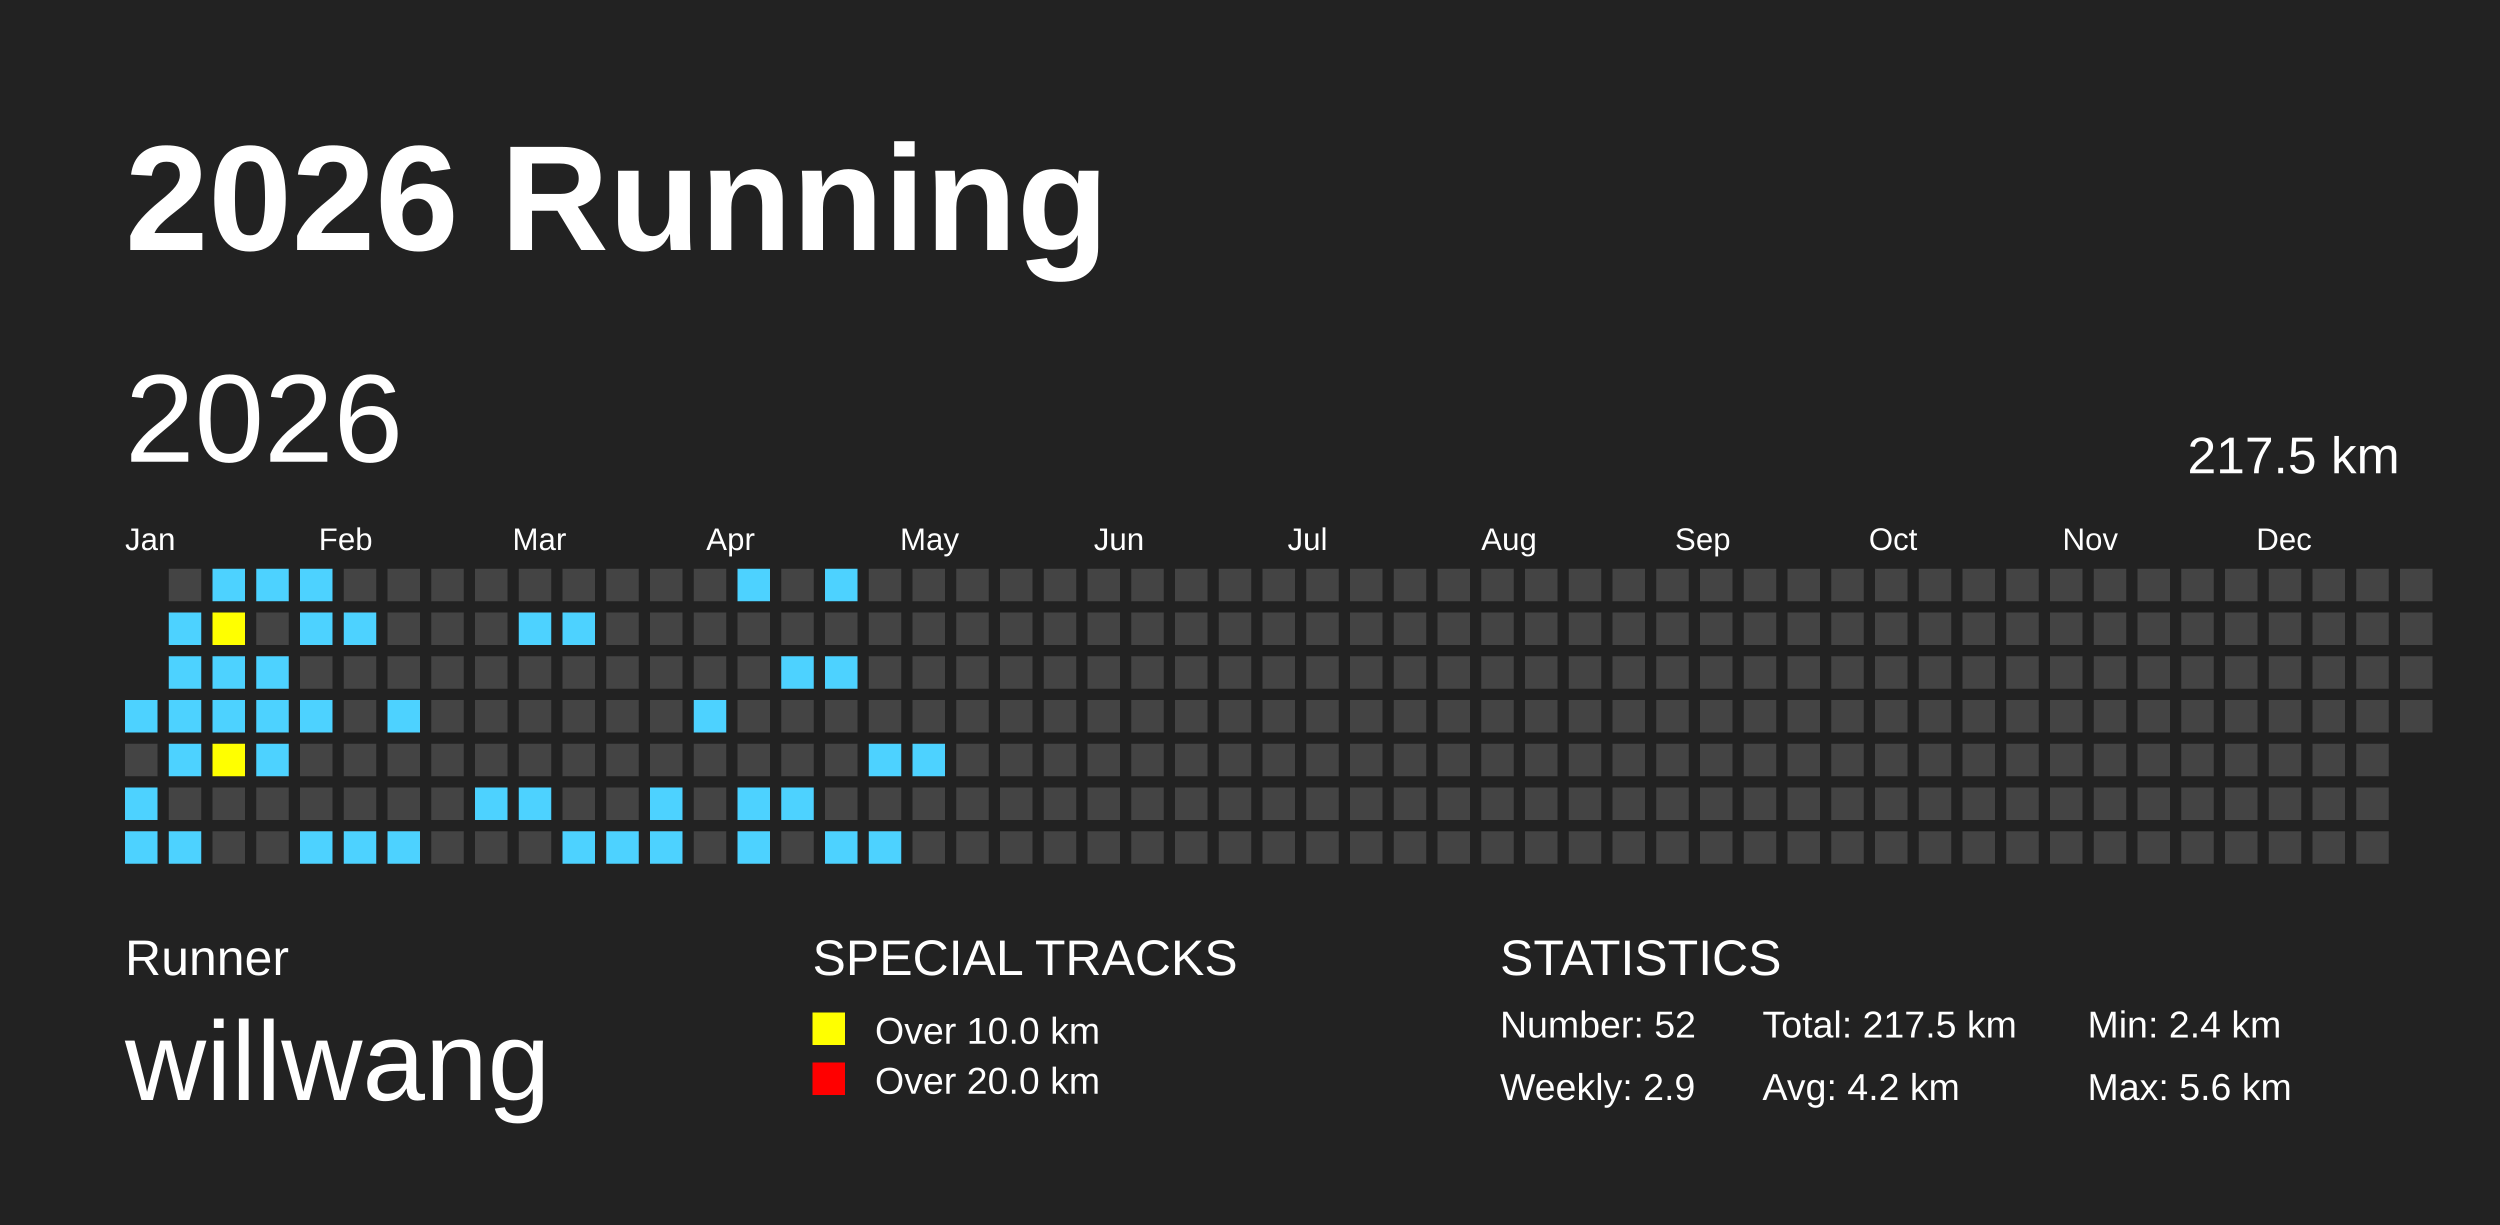
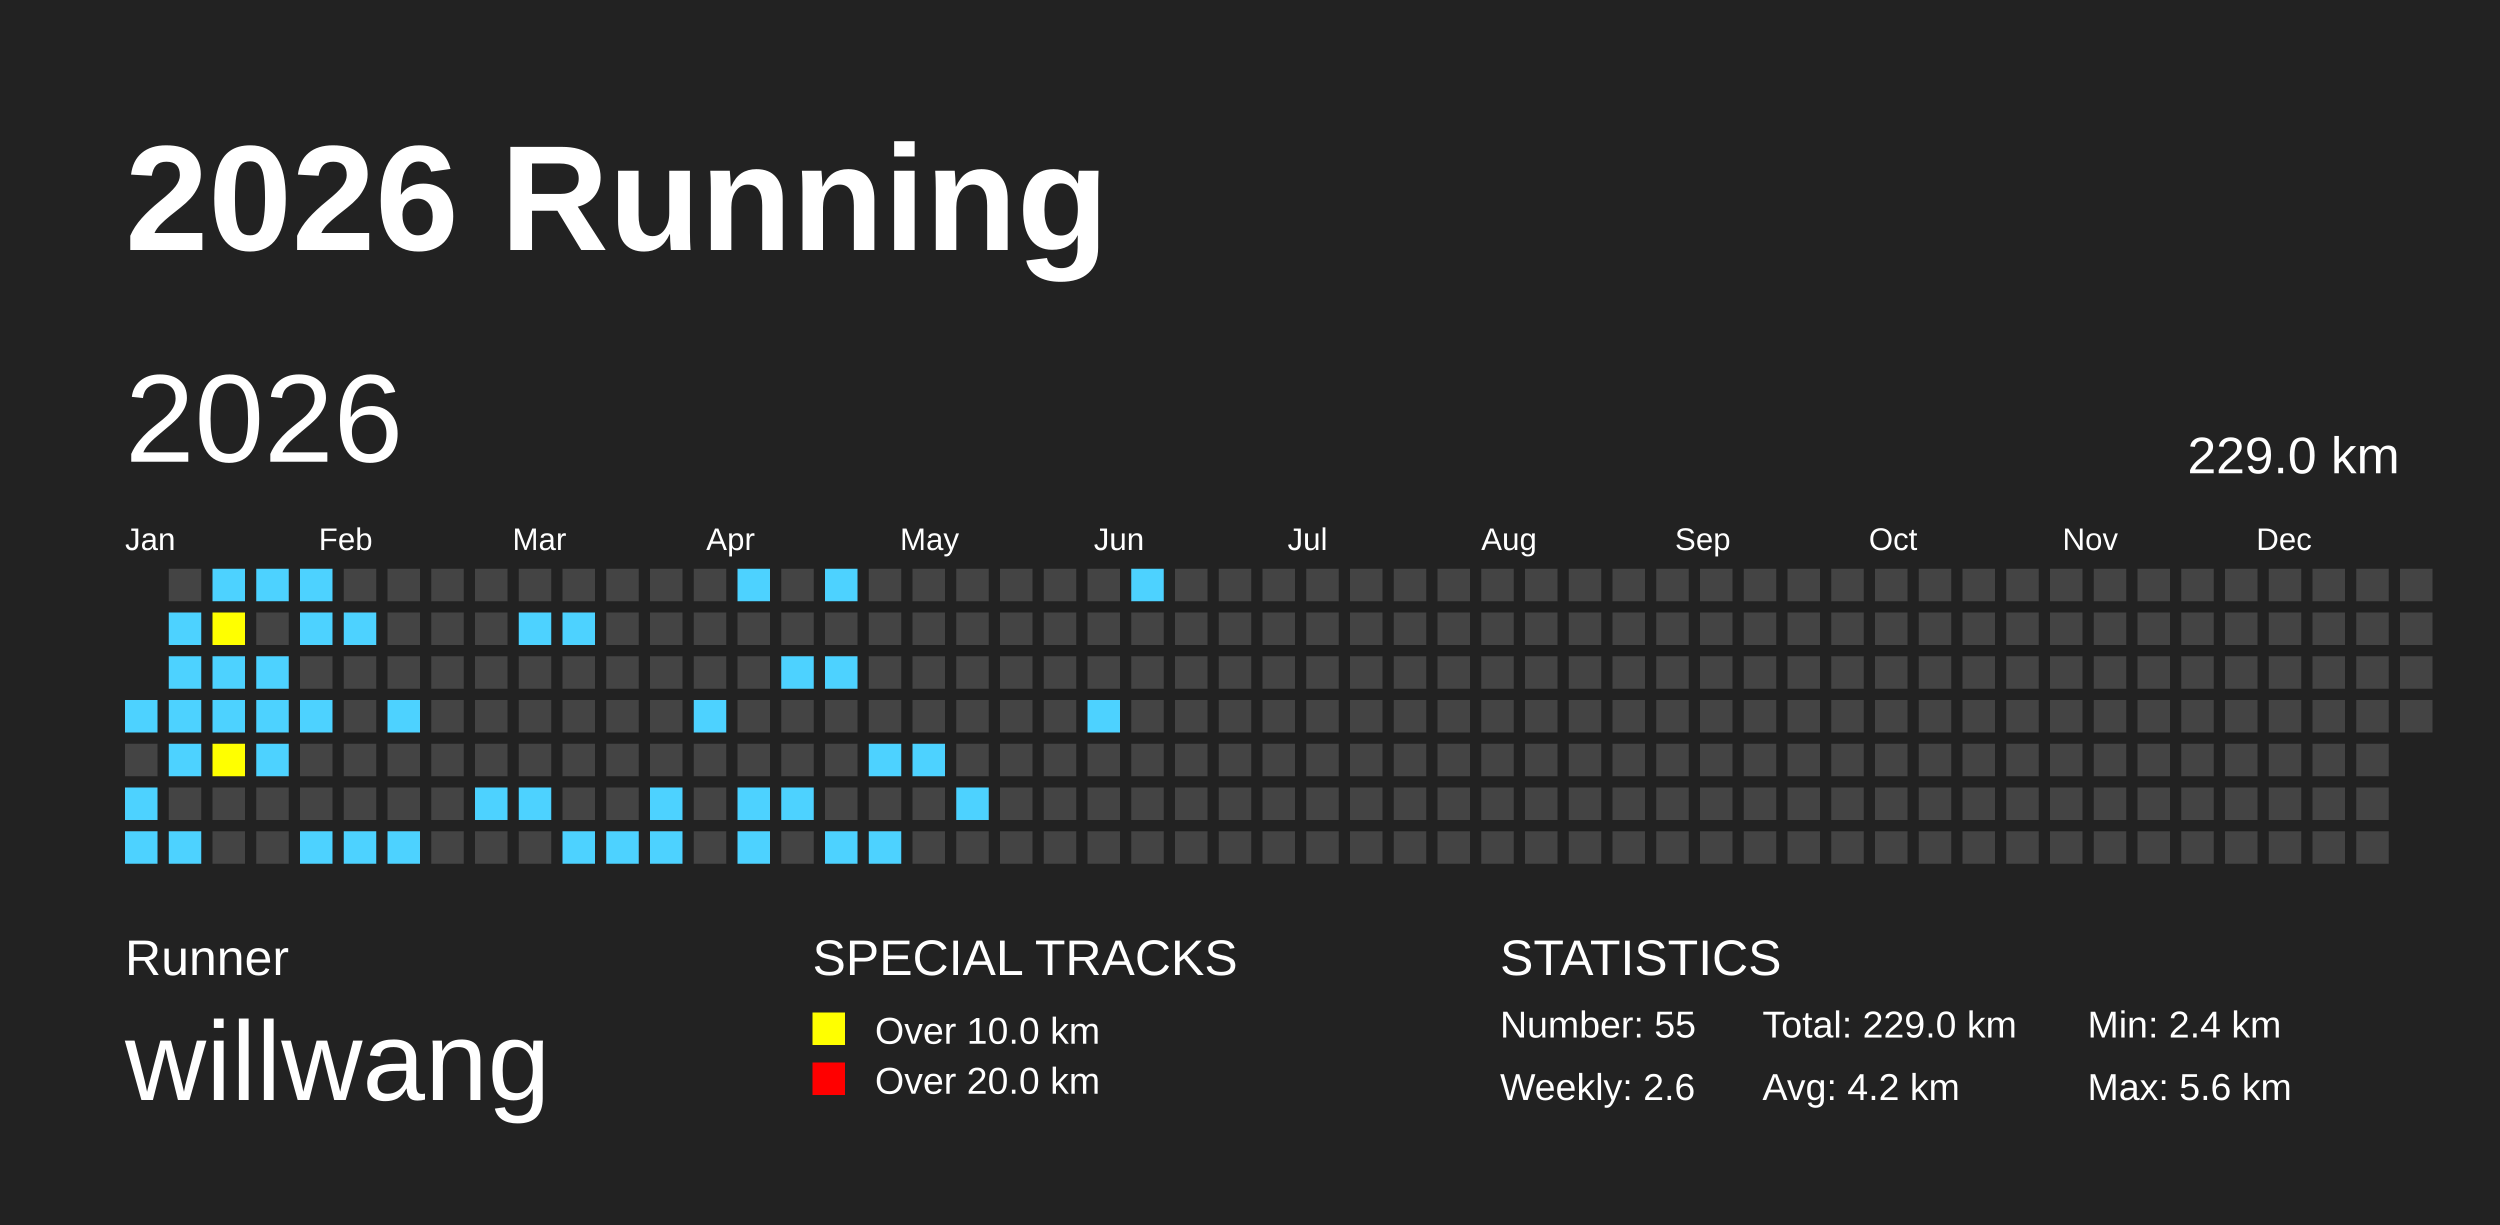
<svg xmlns="http://www.w3.org/2000/svg" baseProfile="full" height="98mm" version="1.1" viewBox="0,0,200,98" width="200mm">
  <defs />
  <rect fill="#222222" height="98" width="200" x="0" y="0" />
  <text fill="#FFFFFF" style="font-size:12px; font-family:Arial; font-weight:bold;" x="10" y="20">2026 Running</text>
  <text fill="#FFFFFF" style="font-size:4px; font-family:Arial" x="10" y="78">Runner</text>
  <text fill="#FFFFFF" style="font-size:9px; font-family:Arial" x="10" y="88">willwang</text>
  <text fill="#FFFFFF" style="font-size:4px; font-family:Arial" x="65" y="78">SPECIAL TRACKS</text>
  <rect fill="yellow" height="2.6" width="2.6" x="65" y="81" />
  <text fill="#FFFFFF" style="font-size:3px; font-family:Arial" x="70" y="83.5">Over 10.0 km</text>
  <rect fill="red" height="2.6" width="2.6" x="65" y="85" />
  <text fill="#FFFFFF" style="font-size:3px; font-family:Arial" x="70" y="87.5">Over 20.0 km</text>
  <text fill="#FFFFFF" style="font-size:4px; font-family:Arial" x="120" y="78">STATISTICS</text>
-   <text fill="#FFFFFF" style="font-size:3px; font-family:Arial" x="120" y="83">Number: 52</text>
-   <text fill="#FFFFFF" style="font-size:3px; font-family:Arial" x="120" y="88">Weekly: 2.9</text>
-   <text fill="#FFFFFF" style="font-size:3px; font-family:Arial" x="141" y="83">Total: 217.5 km</text>
+   <text fill="#FFFFFF" style="font-size:3px; font-family:Arial" x="120" y="83">Number: 55</text>
+   <text fill="#FFFFFF" style="font-size:3px; font-family:Arial" x="120" y="88">Weekly: 2.6</text>
+   <text fill="#FFFFFF" style="font-size:3px; font-family:Arial" x="141" y="83">Total: 229.0 km</text>
  <text fill="#FFFFFF" style="font-size:3px; font-family:Arial" x="141" y="88">Avg: 4.2 km</text>
  <text fill="#FFFFFF" style="font-size:3px; font-family:Arial" x="167" y="83">Min: 2.4 km</text>
  <text fill="#FFFFFF" style="font-size:3px; font-family:Arial" x="167" y="88">Max: 5.6 km</text>
  <text dominant-baseline="hanging" fill="#FFFFFF" style="font-size:10.0px; font-family:Arial;" x="10" y="30">2026</text>
-   <text dominant-baseline="hanging" fill="#FFFFFF" style="font-size:4.125px; font-family:Arial;" x="175" y="35">217.5 km</text>
+   <text dominant-baseline="hanging" fill="#FFFFFF" style="font-size:4.125px; font-family:Arial;" x="175" y="35">229.0 km</text>
  <text fill="#FFFFFF" style="font-size:2.5px; font-family:Arial" x="10.0" y="44">Jan</text>
  <text fill="#FFFFFF" style="font-size:2.5px; font-family:Arial" x="25.5" y="44">Feb</text>
  <text fill="#FFFFFF" style="font-size:2.5px; font-family:Arial" x="41.0" y="44">Mar</text>
  <text fill="#FFFFFF" style="font-size:2.5px; font-family:Arial" x="56.5" y="44">Apr</text>
  <text fill="#FFFFFF" style="font-size:2.5px; font-family:Arial" x="72.0" y="44">May</text>
  <text fill="#FFFFFF" style="font-size:2.5px; font-family:Arial" x="87.5" y="44">Jun</text>
  <text fill="#FFFFFF" style="font-size:2.5px; font-family:Arial" x="103.0" y="44">Jul</text>
  <text fill="#FFFFFF" style="font-size:2.5px; font-family:Arial" x="118.5" y="44">Aug</text>
  <text fill="#FFFFFF" style="font-size:2.5px; font-family:Arial" x="134.0" y="44">Sep</text>
  <text fill="#FFFFFF" style="font-size:2.5px; font-family:Arial" x="149.5" y="44">Oct</text>
  <text fill="#FFFFFF" style="font-size:2.5px; font-family:Arial" x="165.0" y="44">Nov</text>
  <text fill="#FFFFFF" style="font-size:2.5px; font-family:Arial" x="180.5" y="44">Dec</text>
  <rect fill="#4DD2FF" height="2.6" width="2.6" x="10.0" y="56.0" />
  <rect fill="#444444" height="2.6" width="2.6" x="10.0" y="59.5" />
  <rect fill="#4DD2FF" height="2.6" width="2.6" x="10.0" y="63.0" />
  <rect fill="#4DD2FF" height="2.6" width="2.6" x="10.0" y="66.5" />
  <rect fill="#444444" height="2.6" width="2.6" x="13.5" y="45.5" />
  <rect fill="#4DD2FF" height="2.6" width="2.6" x="13.5" y="49.0" />
  <rect fill="#4DD2FF" height="2.6" width="2.6" x="13.5" y="52.5" />
  <rect fill="#4DD2FF" height="2.6" width="2.6" x="13.5" y="56.0" />
  <rect fill="#4DD2FF" height="2.6" width="2.6" x="13.5" y="59.5" />
  <rect fill="#444444" height="2.6" width="2.6" x="13.5" y="63.0" />
  <rect fill="#4DD2FF" height="2.6" width="2.6" x="13.5" y="66.5" />
  <rect fill="#4DD2FF" height="2.6" width="2.6" x="17.0" y="45.5" />
  <rect fill="yellow" height="2.6" width="2.6" x="17.0" y="49.0" />
  <rect fill="#4DD2FF" height="2.6" width="2.6" x="17.0" y="52.5" />
  <rect fill="#4DD2FF" height="2.6" width="2.6" x="17.0" y="56.0" />
  <rect fill="yellow" height="2.6" width="2.6" x="17.0" y="59.5" />
  <rect fill="#444444" height="2.6" width="2.6" x="17.0" y="63.0" />
  <rect fill="#444444" height="2.6" width="2.6" x="17.0" y="66.5" />
  <rect fill="#4DD2FF" height="2.6" width="2.6" x="20.5" y="45.5" />
  <rect fill="#444444" height="2.6" width="2.6" x="20.5" y="49.0" />
  <rect fill="#4DD2FF" height="2.6" width="2.6" x="20.5" y="52.5" />
  <rect fill="#4DD2FF" height="2.6" width="2.6" x="20.5" y="56.0" />
  <rect fill="#4DD2FF" height="2.6" width="2.6" x="20.5" y="59.5" />
  <rect fill="#444444" height="2.6" width="2.6" x="20.5" y="63.0" />
  <rect fill="#444444" height="2.6" width="2.6" x="20.5" y="66.5" />
  <rect fill="#4DD2FF" height="2.6" width="2.6" x="24.0" y="45.5" />
  <rect fill="#4DD2FF" height="2.6" width="2.6" x="24.0" y="49.0" />
  <rect fill="#444444" height="2.6" width="2.6" x="24.0" y="52.5" />
  <rect fill="#4DD2FF" height="2.6" width="2.6" x="24.0" y="56.0" />
  <rect fill="#444444" height="2.6" width="2.6" x="24.0" y="59.5" />
  <rect fill="#444444" height="2.6" width="2.6" x="24.0" y="63.0" />
  <rect fill="#4DD2FF" height="2.6" width="2.6" x="24.0" y="66.5" />
  <rect fill="#444444" height="2.6" width="2.6" x="27.5" y="45.5" />
  <rect fill="#4DD2FF" height="2.6" width="2.6" x="27.5" y="49.0" />
  <rect fill="#444444" height="2.6" width="2.6" x="27.5" y="52.5" />
  <rect fill="#444444" height="2.6" width="2.6" x="27.5" y="56.0" />
  <rect fill="#444444" height="2.6" width="2.6" x="27.5" y="59.5" />
  <rect fill="#444444" height="2.6" width="2.6" x="27.5" y="63.0" />
  <rect fill="#4DD2FF" height="2.6" width="2.6" x="27.5" y="66.5" />
  <rect fill="#444444" height="2.6" width="2.6" x="31.0" y="45.5" />
  <rect fill="#444444" height="2.6" width="2.6" x="31.0" y="49.0" />
  <rect fill="#444444" height="2.6" width="2.6" x="31.0" y="52.5" />
  <rect fill="#4DD2FF" height="2.6" width="2.6" x="31.0" y="56.0" />
  <rect fill="#444444" height="2.6" width="2.6" x="31.0" y="59.5" />
  <rect fill="#444444" height="2.6" width="2.6" x="31.0" y="63.0" />
  <rect fill="#4DD2FF" height="2.6" width="2.6" x="31.0" y="66.5" />
  <rect fill="#444444" height="2.6" width="2.6" x="34.5" y="45.5" />
  <rect fill="#444444" height="2.6" width="2.6" x="34.5" y="49.0" />
  <rect fill="#444444" height="2.6" width="2.6" x="34.5" y="52.5" />
  <rect fill="#444444" height="2.6" width="2.6" x="34.5" y="56.0" />
  <rect fill="#444444" height="2.6" width="2.6" x="34.5" y="59.5" />
  <rect fill="#444444" height="2.6" width="2.6" x="34.5" y="63.0" />
  <rect fill="#444444" height="2.6" width="2.6" x="34.5" y="66.5" />
  <rect fill="#444444" height="2.6" width="2.6" x="38.0" y="45.5" />
  <rect fill="#444444" height="2.6" width="2.6" x="38.0" y="49.0" />
  <rect fill="#444444" height="2.6" width="2.6" x="38.0" y="52.5" />
  <rect fill="#444444" height="2.6" width="2.6" x="38.0" y="56.0" />
  <rect fill="#444444" height="2.6" width="2.6" x="38.0" y="59.5" />
  <rect fill="#4DD2FF" height="2.6" width="2.6" x="38.0" y="63.0" />
  <rect fill="#444444" height="2.6" width="2.6" x="38.0" y="66.5" />
  <rect fill="#444444" height="2.6" width="2.6" x="41.5" y="45.5" />
  <rect fill="#4DD2FF" height="2.6" width="2.6" x="41.5" y="49.0" />
  <rect fill="#444444" height="2.6" width="2.6" x="41.5" y="52.5" />
  <rect fill="#444444" height="2.6" width="2.6" x="41.5" y="56.0" />
  <rect fill="#444444" height="2.6" width="2.6" x="41.5" y="59.5" />
  <rect fill="#4DD2FF" height="2.6" width="2.6" x="41.5" y="63.0" />
  <rect fill="#444444" height="2.6" width="2.6" x="41.5" y="66.5" />
  <rect fill="#444444" height="2.6" width="2.6" x="45.0" y="45.5" />
  <rect fill="#4DD2FF" height="2.6" width="2.6" x="45.0" y="49.0" />
  <rect fill="#444444" height="2.6" width="2.6" x="45.0" y="52.5" />
  <rect fill="#444444" height="2.6" width="2.6" x="45.0" y="56.0" />
  <rect fill="#444444" height="2.6" width="2.6" x="45.0" y="59.5" />
  <rect fill="#444444" height="2.6" width="2.6" x="45.0" y="63.0" />
  <rect fill="#4DD2FF" height="2.6" width="2.6" x="45.0" y="66.5" />
  <rect fill="#444444" height="2.6" width="2.6" x="48.5" y="45.5" />
  <rect fill="#444444" height="2.6" width="2.6" x="48.5" y="49.0" />
  <rect fill="#444444" height="2.6" width="2.6" x="48.5" y="52.5" />
  <rect fill="#444444" height="2.6" width="2.6" x="48.5" y="56.0" />
  <rect fill="#444444" height="2.6" width="2.6" x="48.5" y="59.5" />
  <rect fill="#444444" height="2.6" width="2.6" x="48.5" y="63.0" />
  <rect fill="#4DD2FF" height="2.6" width="2.6" x="48.5" y="66.5" />
  <rect fill="#444444" height="2.6" width="2.6" x="52.0" y="45.5" />
  <rect fill="#444444" height="2.6" width="2.6" x="52.0" y="49.0" />
  <rect fill="#444444" height="2.6" width="2.6" x="52.0" y="52.5" />
  <rect fill="#444444" height="2.6" width="2.6" x="52.0" y="56.0" />
  <rect fill="#444444" height="2.6" width="2.6" x="52.0" y="59.5" />
  <rect fill="#4DD2FF" height="2.6" width="2.6" x="52.0" y="63.0" />
  <rect fill="#4DD2FF" height="2.6" width="2.6" x="52.0" y="66.5" />
  <rect fill="#444444" height="2.6" width="2.6" x="55.5" y="45.5" />
  <rect fill="#444444" height="2.6" width="2.6" x="55.5" y="49.0" />
  <rect fill="#444444" height="2.6" width="2.6" x="55.5" y="52.5" />
  <rect fill="#4DD2FF" height="2.6" width="2.6" x="55.5" y="56.0" />
  <rect fill="#444444" height="2.6" width="2.6" x="55.5" y="59.5" />
  <rect fill="#444444" height="2.6" width="2.6" x="55.5" y="63.0" />
  <rect fill="#444444" height="2.6" width="2.6" x="55.5" y="66.5" />
  <rect fill="#4DD2FF" height="2.6" width="2.6" x="59.0" y="45.5" />
  <rect fill="#444444" height="2.6" width="2.6" x="59.0" y="49.0" />
  <rect fill="#444444" height="2.6" width="2.6" x="59.0" y="52.5" />
  <rect fill="#444444" height="2.6" width="2.6" x="59.0" y="56.0" />
  <rect fill="#444444" height="2.6" width="2.6" x="59.0" y="59.5" />
  <rect fill="#4DD2FF" height="2.6" width="2.6" x="59.0" y="63.0" />
  <rect fill="#4DD2FF" height="2.6" width="2.6" x="59.0" y="66.5" />
  <rect fill="#444444" height="2.6" width="2.6" x="62.5" y="45.5" />
  <rect fill="#444444" height="2.6" width="2.6" x="62.5" y="49.0" />
  <rect fill="#4DD2FF" height="2.6" width="2.6" x="62.5" y="52.5" />
  <rect fill="#444444" height="2.6" width="2.6" x="62.5" y="56.0" />
  <rect fill="#444444" height="2.6" width="2.6" x="62.5" y="59.5" />
  <rect fill="#4DD2FF" height="2.6" width="2.6" x="62.5" y="63.0" />
  <rect fill="#444444" height="2.6" width="2.6" x="62.5" y="66.5" />
  <rect fill="#4DD2FF" height="2.6" width="2.6" x="66.0" y="45.5" />
  <rect fill="#444444" height="2.6" width="2.6" x="66.0" y="49.0" />
  <rect fill="#4DD2FF" height="2.6" width="2.6" x="66.0" y="52.5" />
  <rect fill="#444444" height="2.6" width="2.6" x="66.0" y="56.0" />
  <rect fill="#444444" height="2.6" width="2.6" x="66.0" y="59.5" />
  <rect fill="#444444" height="2.6" width="2.6" x="66.0" y="63.0" />
  <rect fill="#4DD2FF" height="2.6" width="2.6" x="66.0" y="66.5" />
  <rect fill="#444444" height="2.6" width="2.6" x="69.5" y="45.5" />
  <rect fill="#444444" height="2.6" width="2.6" x="69.5" y="49.0" />
  <rect fill="#444444" height="2.6" width="2.6" x="69.5" y="52.5" />
  <rect fill="#444444" height="2.6" width="2.6" x="69.5" y="56.0" />
  <rect fill="#4DD2FF" height="2.6" width="2.6" x="69.5" y="59.5" />
  <rect fill="#444444" height="2.6" width="2.6" x="69.5" y="63.0" />
  <rect fill="#4DD2FF" height="2.6" width="2.6" x="69.5" y="66.5" />
  <rect fill="#444444" height="2.6" width="2.6" x="73.0" y="45.5" />
  <rect fill="#444444" height="2.6" width="2.6" x="73.0" y="49.0" />
  <rect fill="#444444" height="2.6" width="2.6" x="73.0" y="52.5" />
  <rect fill="#444444" height="2.6" width="2.6" x="73.0" y="56.0" />
  <rect fill="#4DD2FF" height="2.6" width="2.6" x="73.0" y="59.5" />
  <rect fill="#444444" height="2.6" width="2.6" x="73.0" y="63.0" />
  <rect fill="#444444" height="2.6" width="2.6" x="73.0" y="66.5" />
  <rect fill="#444444" height="2.6" width="2.6" x="76.5" y="45.5" />
  <rect fill="#444444" height="2.6" width="2.6" x="76.5" y="49.0" />
  <rect fill="#444444" height="2.6" width="2.6" x="76.5" y="52.5" />
  <rect fill="#444444" height="2.6" width="2.6" x="76.5" y="56.0" />
  <rect fill="#444444" height="2.6" width="2.6" x="76.5" y="59.5" />
-   <rect fill="#444444" height="2.6" width="2.6" x="76.5" y="63.0" />
+   <rect fill="#4DD2FF" height="2.6" width="2.6" x="76.5" y="63.0" />
  <rect fill="#444444" height="2.6" width="2.6" x="76.5" y="66.5" />
  <rect fill="#444444" height="2.6" width="2.6" x="80.0" y="45.5" />
  <rect fill="#444444" height="2.6" width="2.6" x="80.0" y="49.0" />
  <rect fill="#444444" height="2.6" width="2.6" x="80.0" y="52.5" />
  <rect fill="#444444" height="2.6" width="2.6" x="80.0" y="56.0" />
  <rect fill="#444444" height="2.6" width="2.6" x="80.0" y="59.5" />
  <rect fill="#444444" height="2.6" width="2.6" x="80.0" y="63.0" />
  <rect fill="#444444" height="2.6" width="2.6" x="80.0" y="66.5" />
  <rect fill="#444444" height="2.6" width="2.6" x="83.5" y="45.5" />
  <rect fill="#444444" height="2.6" width="2.6" x="83.5" y="49.0" />
  <rect fill="#444444" height="2.6" width="2.6" x="83.5" y="52.5" />
  <rect fill="#444444" height="2.6" width="2.6" x="83.5" y="56.0" />
  <rect fill="#444444" height="2.6" width="2.6" x="83.5" y="59.5" />
  <rect fill="#444444" height="2.6" width="2.6" x="83.5" y="63.0" />
  <rect fill="#444444" height="2.6" width="2.6" x="83.5" y="66.5" />
  <rect fill="#444444" height="2.6" width="2.6" x="87.0" y="45.5" />
  <rect fill="#444444" height="2.6" width="2.6" x="87.0" y="49.0" />
  <rect fill="#444444" height="2.6" width="2.6" x="87.0" y="52.5" />
-   <rect fill="#444444" height="2.6" width="2.6" x="87.0" y="56.0" />
+   <rect fill="#4DD2FF" height="2.6" width="2.6" x="87.0" y="56.0" />
  <rect fill="#444444" height="2.6" width="2.6" x="87.0" y="59.5" />
  <rect fill="#444444" height="2.6" width="2.6" x="87.0" y="63.0" />
  <rect fill="#444444" height="2.6" width="2.6" x="87.0" y="66.5" />
-   <rect fill="#444444" height="2.6" width="2.6" x="90.5" y="45.5" />
+   <rect fill="#4DD2FF" height="2.6" width="2.6" x="90.5" y="45.5" />
  <rect fill="#444444" height="2.6" width="2.6" x="90.5" y="49.0" />
  <rect fill="#444444" height="2.6" width="2.6" x="90.5" y="52.5" />
  <rect fill="#444444" height="2.6" width="2.6" x="90.5" y="56.0" />
  <rect fill="#444444" height="2.6" width="2.6" x="90.5" y="59.5" />
  <rect fill="#444444" height="2.6" width="2.6" x="90.5" y="63.0" />
  <rect fill="#444444" height="2.6" width="2.6" x="90.5" y="66.5" />
  <rect fill="#444444" height="2.6" width="2.6" x="94.0" y="45.5" />
  <rect fill="#444444" height="2.6" width="2.6" x="94.0" y="49.0" />
  <rect fill="#444444" height="2.6" width="2.6" x="94.0" y="52.5" />
  <rect fill="#444444" height="2.6" width="2.6" x="94.0" y="56.0" />
  <rect fill="#444444" height="2.6" width="2.6" x="94.0" y="59.5" />
  <rect fill="#444444" height="2.6" width="2.6" x="94.0" y="63.0" />
  <rect fill="#444444" height="2.6" width="2.6" x="94.0" y="66.5" />
  <rect fill="#444444" height="2.6" width="2.6" x="97.5" y="45.5" />
  <rect fill="#444444" height="2.6" width="2.6" x="97.5" y="49.0" />
  <rect fill="#444444" height="2.6" width="2.6" x="97.5" y="52.5" />
  <rect fill="#444444" height="2.6" width="2.6" x="97.5" y="56.0" />
  <rect fill="#444444" height="2.6" width="2.6" x="97.5" y="59.5" />
  <rect fill="#444444" height="2.6" width="2.6" x="97.5" y="63.0" />
  <rect fill="#444444" height="2.6" width="2.6" x="97.5" y="66.5" />
  <rect fill="#444444" height="2.6" width="2.6" x="101.0" y="45.5" />
  <rect fill="#444444" height="2.6" width="2.6" x="101.0" y="49.0" />
  <rect fill="#444444" height="2.6" width="2.6" x="101.0" y="52.5" />
  <rect fill="#444444" height="2.6" width="2.6" x="101.0" y="56.0" />
  <rect fill="#444444" height="2.6" width="2.6" x="101.0" y="59.5" />
  <rect fill="#444444" height="2.6" width="2.6" x="101.0" y="63.0" />
  <rect fill="#444444" height="2.6" width="2.6" x="101.0" y="66.5" />
  <rect fill="#444444" height="2.6" width="2.6" x="104.5" y="45.5" />
  <rect fill="#444444" height="2.6" width="2.6" x="104.5" y="49.0" />
  <rect fill="#444444" height="2.6" width="2.6" x="104.5" y="52.5" />
  <rect fill="#444444" height="2.6" width="2.6" x="104.5" y="56.0" />
  <rect fill="#444444" height="2.6" width="2.6" x="104.5" y="59.5" />
  <rect fill="#444444" height="2.6" width="2.6" x="104.5" y="63.0" />
  <rect fill="#444444" height="2.6" width="2.6" x="104.5" y="66.5" />
  <rect fill="#444444" height="2.6" width="2.6" x="108.0" y="45.5" />
  <rect fill="#444444" height="2.6" width="2.6" x="108.0" y="49.0" />
  <rect fill="#444444" height="2.6" width="2.6" x="108.0" y="52.5" />
  <rect fill="#444444" height="2.6" width="2.6" x="108.0" y="56.0" />
  <rect fill="#444444" height="2.6" width="2.6" x="108.0" y="59.5" />
  <rect fill="#444444" height="2.6" width="2.6" x="108.0" y="63.0" />
  <rect fill="#444444" height="2.6" width="2.6" x="108.0" y="66.5" />
  <rect fill="#444444" height="2.6" width="2.6" x="111.5" y="45.5" />
  <rect fill="#444444" height="2.6" width="2.6" x="111.5" y="49.0" />
  <rect fill="#444444" height="2.6" width="2.6" x="111.5" y="52.5" />
  <rect fill="#444444" height="2.6" width="2.6" x="111.5" y="56.0" />
  <rect fill="#444444" height="2.6" width="2.6" x="111.5" y="59.5" />
  <rect fill="#444444" height="2.6" width="2.6" x="111.5" y="63.0" />
  <rect fill="#444444" height="2.6" width="2.6" x="111.5" y="66.5" />
  <rect fill="#444444" height="2.6" width="2.6" x="115.0" y="45.5" />
  <rect fill="#444444" height="2.6" width="2.6" x="115.0" y="49.0" />
  <rect fill="#444444" height="2.6" width="2.6" x="115.0" y="52.5" />
  <rect fill="#444444" height="2.6" width="2.6" x="115.0" y="56.0" />
  <rect fill="#444444" height="2.6" width="2.6" x="115.0" y="59.5" />
  <rect fill="#444444" height="2.6" width="2.6" x="115.0" y="63.0" />
  <rect fill="#444444" height="2.6" width="2.6" x="115.0" y="66.5" />
  <rect fill="#444444" height="2.6" width="2.6" x="118.5" y="45.5" />
  <rect fill="#444444" height="2.6" width="2.6" x="118.5" y="49.0" />
  <rect fill="#444444" height="2.6" width="2.6" x="118.5" y="52.5" />
  <rect fill="#444444" height="2.6" width="2.6" x="118.5" y="56.0" />
  <rect fill="#444444" height="2.6" width="2.6" x="118.5" y="59.5" />
  <rect fill="#444444" height="2.6" width="2.6" x="118.5" y="63.0" />
  <rect fill="#444444" height="2.6" width="2.6" x="118.5" y="66.5" />
  <rect fill="#444444" height="2.6" width="2.6" x="122.0" y="45.5" />
  <rect fill="#444444" height="2.6" width="2.6" x="122.0" y="49.0" />
  <rect fill="#444444" height="2.6" width="2.6" x="122.0" y="52.5" />
  <rect fill="#444444" height="2.6" width="2.6" x="122.0" y="56.0" />
  <rect fill="#444444" height="2.6" width="2.6" x="122.0" y="59.5" />
  <rect fill="#444444" height="2.6" width="2.6" x="122.0" y="63.0" />
  <rect fill="#444444" height="2.6" width="2.6" x="122.0" y="66.5" />
  <rect fill="#444444" height="2.6" width="2.6" x="125.5" y="45.5" />
  <rect fill="#444444" height="2.6" width="2.6" x="125.5" y="49.0" />
  <rect fill="#444444" height="2.6" width="2.6" x="125.5" y="52.5" />
  <rect fill="#444444" height="2.6" width="2.6" x="125.5" y="56.0" />
  <rect fill="#444444" height="2.6" width="2.6" x="125.5" y="59.5" />
  <rect fill="#444444" height="2.6" width="2.6" x="125.5" y="63.0" />
  <rect fill="#444444" height="2.6" width="2.6" x="125.5" y="66.5" />
  <rect fill="#444444" height="2.6" width="2.6" x="129.0" y="45.5" />
  <rect fill="#444444" height="2.6" width="2.6" x="129.0" y="49.0" />
  <rect fill="#444444" height="2.6" width="2.6" x="129.0" y="52.5" />
  <rect fill="#444444" height="2.6" width="2.6" x="129.0" y="56.0" />
  <rect fill="#444444" height="2.6" width="2.6" x="129.0" y="59.5" />
  <rect fill="#444444" height="2.6" width="2.6" x="129.0" y="63.0" />
  <rect fill="#444444" height="2.6" width="2.6" x="129.0" y="66.5" />
  <rect fill="#444444" height="2.6" width="2.6" x="132.5" y="45.5" />
  <rect fill="#444444" height="2.6" width="2.6" x="132.5" y="49.0" />
  <rect fill="#444444" height="2.6" width="2.6" x="132.5" y="52.5" />
  <rect fill="#444444" height="2.6" width="2.6" x="132.5" y="56.0" />
  <rect fill="#444444" height="2.6" width="2.6" x="132.5" y="59.5" />
  <rect fill="#444444" height="2.6" width="2.6" x="132.5" y="63.0" />
  <rect fill="#444444" height="2.6" width="2.6" x="132.5" y="66.5" />
  <rect fill="#444444" height="2.6" width="2.6" x="136.0" y="45.5" />
  <rect fill="#444444" height="2.6" width="2.6" x="136.0" y="49.0" />
  <rect fill="#444444" height="2.6" width="2.6" x="136.0" y="52.5" />
  <rect fill="#444444" height="2.6" width="2.6" x="136.0" y="56.0" />
  <rect fill="#444444" height="2.6" width="2.6" x="136.0" y="59.5" />
  <rect fill="#444444" height="2.6" width="2.6" x="136.0" y="63.0" />
  <rect fill="#444444" height="2.6" width="2.6" x="136.0" y="66.5" />
  <rect fill="#444444" height="2.6" width="2.6" x="139.5" y="45.5" />
  <rect fill="#444444" height="2.6" width="2.6" x="139.5" y="49.0" />
  <rect fill="#444444" height="2.6" width="2.6" x="139.5" y="52.5" />
  <rect fill="#444444" height="2.6" width="2.6" x="139.5" y="56.0" />
  <rect fill="#444444" height="2.6" width="2.6" x="139.5" y="59.5" />
  <rect fill="#444444" height="2.6" width="2.6" x="139.5" y="63.0" />
  <rect fill="#444444" height="2.6" width="2.6" x="139.5" y="66.5" />
  <rect fill="#444444" height="2.6" width="2.6" x="143.0" y="45.5" />
  <rect fill="#444444" height="2.6" width="2.6" x="143.0" y="49.0" />
  <rect fill="#444444" height="2.6" width="2.6" x="143.0" y="52.5" />
  <rect fill="#444444" height="2.6" width="2.6" x="143.0" y="56.0" />
  <rect fill="#444444" height="2.6" width="2.6" x="143.0" y="59.5" />
  <rect fill="#444444" height="2.6" width="2.6" x="143.0" y="63.0" />
  <rect fill="#444444" height="2.6" width="2.6" x="143.0" y="66.5" />
  <rect fill="#444444" height="2.6" width="2.6" x="146.5" y="45.5" />
  <rect fill="#444444" height="2.6" width="2.6" x="146.5" y="49.0" />
  <rect fill="#444444" height="2.6" width="2.6" x="146.5" y="52.5" />
  <rect fill="#444444" height="2.6" width="2.6" x="146.5" y="56.0" />
  <rect fill="#444444" height="2.6" width="2.6" x="146.5" y="59.5" />
  <rect fill="#444444" height="2.6" width="2.6" x="146.5" y="63.0" />
  <rect fill="#444444" height="2.6" width="2.6" x="146.5" y="66.5" />
  <rect fill="#444444" height="2.6" width="2.6" x="150.0" y="45.5" />
  <rect fill="#444444" height="2.6" width="2.6" x="150.0" y="49.0" />
  <rect fill="#444444" height="2.6" width="2.6" x="150.0" y="52.5" />
  <rect fill="#444444" height="2.6" width="2.6" x="150.0" y="56.0" />
  <rect fill="#444444" height="2.6" width="2.6" x="150.0" y="59.5" />
  <rect fill="#444444" height="2.6" width="2.6" x="150.0" y="63.0" />
  <rect fill="#444444" height="2.6" width="2.6" x="150.0" y="66.5" />
  <rect fill="#444444" height="2.6" width="2.6" x="153.5" y="45.5" />
  <rect fill="#444444" height="2.6" width="2.6" x="153.5" y="49.0" />
  <rect fill="#444444" height="2.6" width="2.6" x="153.5" y="52.5" />
  <rect fill="#444444" height="2.6" width="2.6" x="153.5" y="56.0" />
  <rect fill="#444444" height="2.6" width="2.6" x="153.5" y="59.5" />
  <rect fill="#444444" height="2.6" width="2.6" x="153.5" y="63.0" />
  <rect fill="#444444" height="2.6" width="2.6" x="153.5" y="66.5" />
  <rect fill="#444444" height="2.6" width="2.6" x="157.0" y="45.5" />
  <rect fill="#444444" height="2.6" width="2.6" x="157.0" y="49.0" />
  <rect fill="#444444" height="2.6" width="2.6" x="157.0" y="52.5" />
  <rect fill="#444444" height="2.6" width="2.6" x="157.0" y="56.0" />
  <rect fill="#444444" height="2.6" width="2.6" x="157.0" y="59.5" />
  <rect fill="#444444" height="2.6" width="2.6" x="157.0" y="63.0" />
  <rect fill="#444444" height="2.6" width="2.6" x="157.0" y="66.5" />
  <rect fill="#444444" height="2.6" width="2.6" x="160.5" y="45.5" />
  <rect fill="#444444" height="2.6" width="2.6" x="160.5" y="49.0" />
  <rect fill="#444444" height="2.6" width="2.6" x="160.5" y="52.5" />
  <rect fill="#444444" height="2.6" width="2.6" x="160.5" y="56.0" />
  <rect fill="#444444" height="2.6" width="2.6" x="160.5" y="59.5" />
  <rect fill="#444444" height="2.6" width="2.6" x="160.5" y="63.0" />
  <rect fill="#444444" height="2.6" width="2.6" x="160.5" y="66.5" />
  <rect fill="#444444" height="2.6" width="2.6" x="164.0" y="45.5" />
  <rect fill="#444444" height="2.6" width="2.6" x="164.0" y="49.0" />
  <rect fill="#444444" height="2.6" width="2.6" x="164.0" y="52.5" />
  <rect fill="#444444" height="2.6" width="2.6" x="164.0" y="56.0" />
  <rect fill="#444444" height="2.6" width="2.6" x="164.0" y="59.5" />
  <rect fill="#444444" height="2.6" width="2.6" x="164.0" y="63.0" />
  <rect fill="#444444" height="2.6" width="2.6" x="164.0" y="66.5" />
  <rect fill="#444444" height="2.6" width="2.6" x="167.5" y="45.5" />
  <rect fill="#444444" height="2.6" width="2.6" x="167.5" y="49.0" />
  <rect fill="#444444" height="2.6" width="2.6" x="167.5" y="52.5" />
  <rect fill="#444444" height="2.6" width="2.6" x="167.5" y="56.0" />
  <rect fill="#444444" height="2.6" width="2.6" x="167.5" y="59.5" />
  <rect fill="#444444" height="2.6" width="2.6" x="167.5" y="63.0" />
  <rect fill="#444444" height="2.6" width="2.6" x="167.5" y="66.5" />
  <rect fill="#444444" height="2.6" width="2.6" x="171.0" y="45.5" />
  <rect fill="#444444" height="2.6" width="2.6" x="171.0" y="49.0" />
  <rect fill="#444444" height="2.6" width="2.6" x="171.0" y="52.5" />
  <rect fill="#444444" height="2.6" width="2.6" x="171.0" y="56.0" />
  <rect fill="#444444" height="2.6" width="2.6" x="171.0" y="59.5" />
  <rect fill="#444444" height="2.6" width="2.6" x="171.0" y="63.0" />
  <rect fill="#444444" height="2.6" width="2.6" x="171.0" y="66.5" />
  <rect fill="#444444" height="2.6" width="2.6" x="174.5" y="45.5" />
  <rect fill="#444444" height="2.6" width="2.6" x="174.5" y="49.0" />
  <rect fill="#444444" height="2.6" width="2.6" x="174.5" y="52.5" />
  <rect fill="#444444" height="2.6" width="2.6" x="174.5" y="56.0" />
  <rect fill="#444444" height="2.6" width="2.6" x="174.5" y="59.5" />
  <rect fill="#444444" height="2.6" width="2.6" x="174.5" y="63.0" />
  <rect fill="#444444" height="2.6" width="2.6" x="174.5" y="66.5" />
  <rect fill="#444444" height="2.6" width="2.6" x="178.0" y="45.5" />
  <rect fill="#444444" height="2.6" width="2.6" x="178.0" y="49.0" />
  <rect fill="#444444" height="2.6" width="2.6" x="178.0" y="52.5" />
  <rect fill="#444444" height="2.6" width="2.6" x="178.0" y="56.0" />
  <rect fill="#444444" height="2.6" width="2.6" x="178.0" y="59.5" />
  <rect fill="#444444" height="2.6" width="2.6" x="178.0" y="63.0" />
  <rect fill="#444444" height="2.6" width="2.6" x="178.0" y="66.5" />
  <rect fill="#444444" height="2.6" width="2.6" x="181.5" y="45.5" />
  <rect fill="#444444" height="2.6" width="2.6" x="181.5" y="49.0" />
  <rect fill="#444444" height="2.6" width="2.6" x="181.5" y="52.5" />
  <rect fill="#444444" height="2.6" width="2.6" x="181.5" y="56.0" />
  <rect fill="#444444" height="2.6" width="2.6" x="181.5" y="59.5" />
  <rect fill="#444444" height="2.6" width="2.6" x="181.5" y="63.0" />
  <rect fill="#444444" height="2.6" width="2.6" x="181.5" y="66.5" />
  <rect fill="#444444" height="2.6" width="2.6" x="185.0" y="45.5" />
  <rect fill="#444444" height="2.6" width="2.6" x="185.0" y="49.0" />
  <rect fill="#444444" height="2.6" width="2.6" x="185.0" y="52.5" />
  <rect fill="#444444" height="2.6" width="2.6" x="185.0" y="56.0" />
  <rect fill="#444444" height="2.6" width="2.6" x="185.0" y="59.5" />
  <rect fill="#444444" height="2.6" width="2.6" x="185.0" y="63.0" />
  <rect fill="#444444" height="2.6" width="2.6" x="185.0" y="66.5" />
  <rect fill="#444444" height="2.6" width="2.6" x="188.5" y="45.5" />
  <rect fill="#444444" height="2.6" width="2.6" x="188.5" y="49.0" />
  <rect fill="#444444" height="2.6" width="2.6" x="188.5" y="52.5" />
  <rect fill="#444444" height="2.6" width="2.6" x="188.5" y="56.0" />
  <rect fill="#444444" height="2.6" width="2.6" x="188.5" y="59.5" />
  <rect fill="#444444" height="2.6" width="2.6" x="188.5" y="63.0" />
  <rect fill="#444444" height="2.6" width="2.6" x="188.5" y="66.5" />
  <rect fill="#444444" height="2.6" width="2.6" x="192.0" y="45.5" />
  <rect fill="#444444" height="2.6" width="2.6" x="192.0" y="49.0" />
  <rect fill="#444444" height="2.6" width="2.6" x="192.0" y="52.5" />
  <rect fill="#444444" height="2.6" width="2.6" x="192.0" y="56.0" />
</svg>
